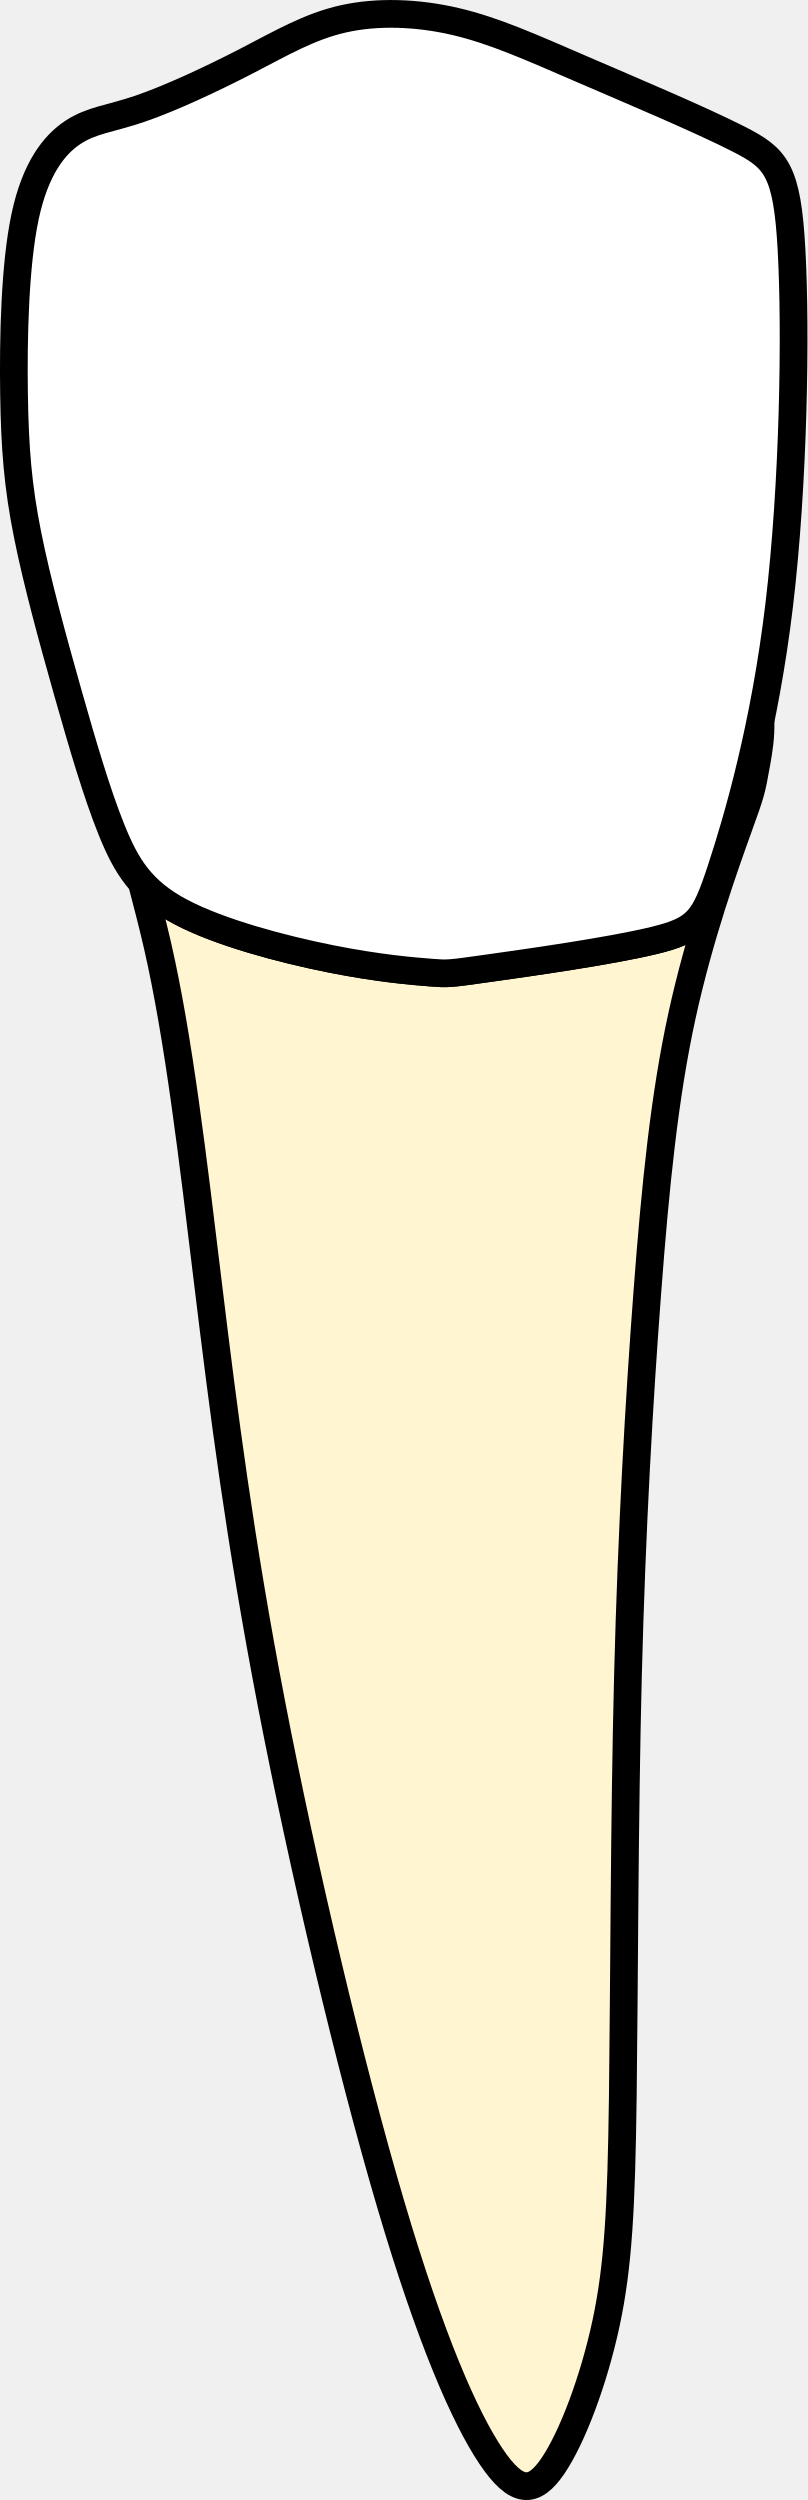
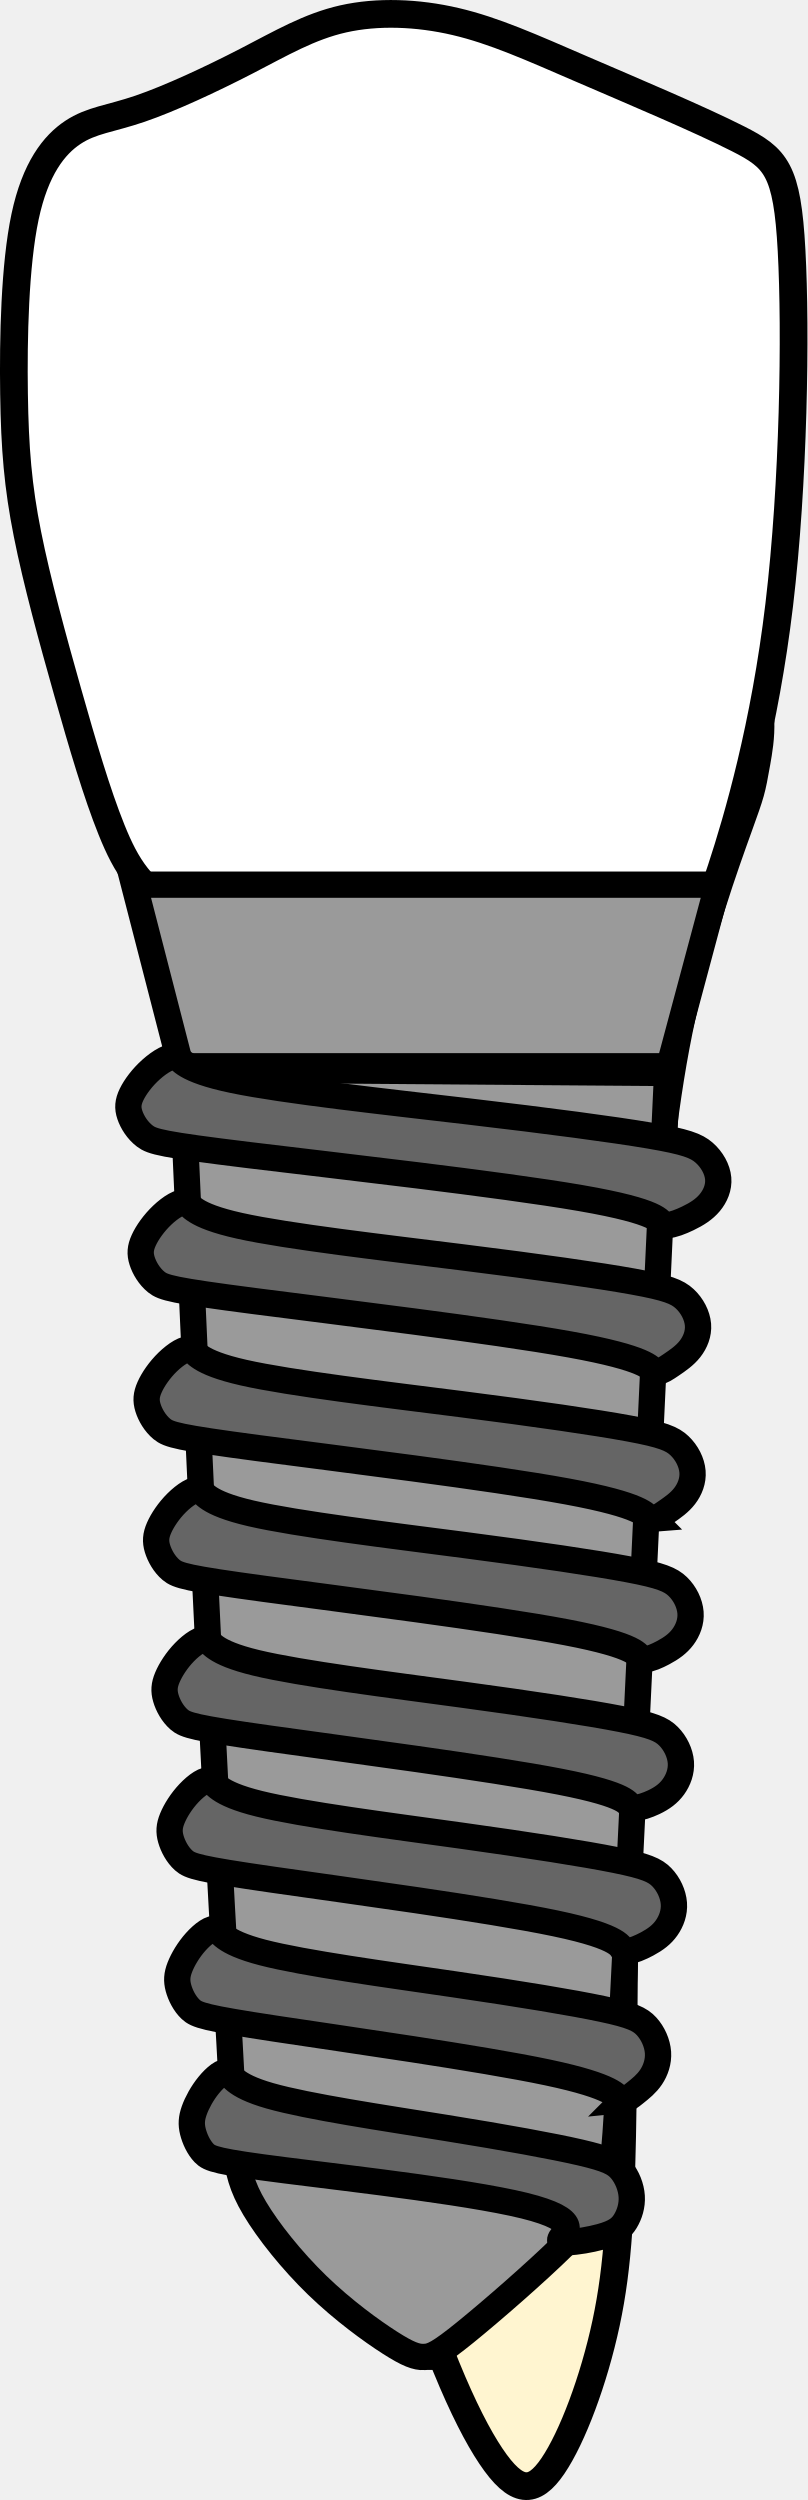
<svg xmlns="http://www.w3.org/2000/svg" width="29.136" height="90.206" viewBox="0 0 29.136 90.206" version="1.1" id="svg1" xml:space="preserve">
  <path id="tooth_35_root" style="fill:#fff5d0;fill-opacity:1;stroke:#000000;stroke-width:1;stroke-dasharray:none" d="m 27.439,26.005 c 0.022,0.586 -0.072,1.114 -0.14,1.5 -0.188,1.056 -0.188,1.055 -0.657,2.357 -0.469,1.302 -1.407,3.907 -2.037,6.799 -0.63,2.893 -0.954,6.074 -1.249,9.981 -0.295,3.907 -0.563,8.539 -0.698,13.817 -0.134,5.278 -0.133,11.201 -0.186,15.204 -0.054,4.003 -0.161,6.087 -0.603,8.157 -0.443,2.07 -1.22,4.127 -1.918,5.156 -0.698,1.028 -1.315,1.027 -2.241,-0.357 -0.926,-1.385 -2.16,-4.154 -3.622,-9.117 C 12.624,74.539 10.935,67.384 9.795,61.476 8.655,55.567 8.064,50.906 7.514,46.382 6.964,41.858 6.455,37.472 5.677,34.086 c -0.186,-0.809 -0.385,-1.553 -0.567,-2.259 0.355,0.398 0.796,0.749 1.401,1.07 1.404,0.746 3.66,1.347 5.412,1.697 1.752,0.35 2.998,0.45 3.621,0.499 0.623,0.049 0.623,0.049 2.085,-0.157 1.462,-0.206 4.386,-0.618 5.969,-1.002 1.583,-0.384 1.824,-0.74 2.427,-2.577 0.392,-1.194 0.937,-3.021 1.414,-5.352 z" />
  <path style="fill:#ffffff;fill-opacity:1;stroke:#000000;stroke-width:1;stroke-dasharray:none" d="m 17.628,34.936 c 1.462,-0.206 4.386,-0.617 5.969,-1.001 1.583,-0.384 1.824,-0.74 2.428,-2.577 0.604,-1.837 1.569,-5.154 2.092,-9.541 0.523,-4.387 0.604,-9.843 0.445,-12.774 C 28.404,6.112 28.007,5.706 26.622,5.004 25.238,4.302 22.867,3.303 21.015,2.504 19.163,1.704 17.83,1.103 16.443,0.778 15.056,0.453 13.615,0.405 12.386,0.681 11.158,0.958 10.143,1.559 8.886,2.208 c -1.257,0.649 -2.755,1.347 -3.837,1.716 -1.081,0.368 -1.745,0.407 -2.419,0.853 -0.673,0.446 -1.356,1.299 -1.726,3.044 -0.37,1.745 -0.427,4.381 -0.398,6.378 0.029,1.997 0.142,3.354 0.484,5.07 0.341,1.716 0.911,3.79 1.451,5.7 0.541,1.91 1.053,3.654 1.584,4.973 0.531,1.318 1.081,2.21 2.485,2.957 1.404,0.746 3.661,1.347 5.413,1.697 1.752,0.35 2.997,0.448 3.62,0.497 0.623,0.049 0.623,0.049 2.085,-0.157 z" id="tooth_35_crown" />
-   <g id="tooth_35_implant" style="display: none">
+   <g id="tooth_35_implant">
    <path id="tooth_35_implant-1" style="fill:#9a9a9a;fill-opacity:1;stroke:#000000;stroke-width:0.949;stroke-dasharray:none" d="m 15.302,85.047 c -0.281,0.007 -0.577,-0.097 -1.236,-0.519 -0.659,-0.422 -1.681,-1.163 -2.615,-2.066 C 10.518,81.558 9.673,80.492 9.191,79.684 8.71,78.877 8.592,78.328 8.518,77.639 8.444,76.95 8.416,76.12 8.282,73.727 8.149,71.335 7.91,67.381 7.607,61.263 7.303,55.145 6.932,46.863 6.562,38.582 l 17.51,0.133 c -0.252,5.422 -0.503,10.843 -0.807,17.243 -0.304,6.4 -0.658,13.776 -0.865,17.769 -0.207,3.992 -0.267,4.601 -0.482,5.179 -0.215,0.578 -0.586,1.126 -1.578,2.104 -0.993,0.978 -2.608,2.383 -3.549,3.146 -0.941,0.763 -1.207,0.883 -1.489,0.89 z M 6.527,38.474 4.838,31.921 H 25.903 l -1.756,6.553 z" />
    <path id="tooth_35_implant-2" style="fill:#656565;fill-opacity:1;stroke:#000000;stroke-width:0.949;stroke-dasharray:none" d="m 20.507,80.903 c -0.187,0.005 -0.308,-0.019 -0.294,-0.088 0.038,-0.182 0.888,-0.604 -0.926,-1.132 -1.814,-0.529 -6.512,-1.057 -8.989,-1.372 C 7.821,77.997 7.564,77.896 7.365,77.69 7.166,77.484 7.025,77.172 6.96,76.91 6.896,76.648 6.909,76.434 7.008,76.153 c 0.1,-0.281 0.287,-0.628 0.525,-0.919 0.238,-0.292 0.527,-0.527 0.676,-0.455 0.148,0.072 0.155,0.451 1.532,0.844 1.377,0.393 4.125,0.799 6.336,1.155 2.211,0.356 3.888,0.663 4.866,0.89 0.979,0.227 1.259,0.375 1.472,0.63 0.213,0.254 0.358,0.614 0.379,0.951 0.021,0.337 -0.081,0.653 -0.229,0.897 -0.148,0.243 -0.344,0.415 -0.905,0.567 -0.351,0.095 -0.844,0.182 -1.155,0.19 z m 1.977,-5.125 c -0.04,0.004 -0.077,-0.005 -0.108,-0.029 -0.126,-0.098 -0.177,-0.454 -2.617,-0.97 C 17.318,74.263 12.491,73.587 9.936,73.199 7.381,72.811 7.099,72.709 6.881,72.505 6.663,72.3 6.51,71.992 6.439,71.731 c -0.07,-0.261 -0.057,-0.473 0.052,-0.753 0.109,-0.279 0.313,-0.625 0.573,-0.915 0.26,-0.29 0.578,-0.524 0.74,-0.452 0.162,0.072 0.169,0.449 1.674,0.84 1.505,0.391 4.506,0.795 6.922,1.149 2.416,0.354 4.247,0.658 5.317,0.884 1.069,0.226 1.377,0.375 1.61,0.628 0.233,0.253 0.391,0.609 0.415,0.945 0.023,0.335 -0.088,0.648 -0.25,0.89 -0.162,0.242 -0.377,0.413 -0.584,0.578 -0.155,0.124 -0.306,0.243 -0.425,0.254 z m 0.158,-5.375 c -0.061,0.004 -0.111,-0.003 -0.144,-0.027 -0.132,-0.098 0.005,-0.459 -2.458,-0.976 -2.463,-0.517 -7.526,-1.191 -10.206,-1.578 -2.68,-0.387 -2.976,-0.488 -3.205,-0.692 -0.228,-0.204 -0.389,-0.512 -0.463,-0.771 -0.074,-0.26 -0.062,-0.47 0.052,-0.749 0.114,-0.278 0.329,-0.624 0.603,-0.913 0.273,-0.289 0.605,-0.522 0.776,-0.45 0.17,0.072 0.179,0.449 1.758,0.838 1.578,0.39 4.726,0.792 7.26,1.145 2.534,0.353 4.456,0.655 5.577,0.88 1.122,0.225 1.445,0.374 1.689,0.626 0.244,0.252 0.409,0.608 0.434,0.942 0.025,0.334 -0.093,0.645 -0.263,0.886 -0.17,0.241 -0.394,0.413 -0.707,0.58 -0.235,0.125 -0.519,0.248 -0.703,0.261 z m 0.267,-5.173 c -0.06,-2.73e-4 -0.108,-0.011 -0.142,-0.035 -0.135,-0.098 -0.024,-0.413 -2.56,-0.907 C 17.67,63.794 12.484,63.121 9.74,62.734 6.996,62.348 6.694,62.248 6.46,62.044 6.226,61.84 6.06,61.534 5.985,61.275 5.909,61.015 5.922,60.804 6.039,60.526 6.156,60.248 6.376,59.903 6.656,59.615 6.936,59.327 7.276,59.093 7.45,59.165 c 0.174,0.071 0.183,0.447 1.799,0.836 1.616,0.389 4.838,0.793 7.433,1.145 2.595,0.352 4.562,0.653 5.711,0.878 1.149,0.225 1.479,0.372 1.728,0.623 0.25,0.251 0.421,0.607 0.446,0.94 0.025,0.333 -0.095,0.645 -0.269,0.886 -0.174,0.241 -0.403,0.41 -0.709,0.555 -0.229,0.108 -0.503,0.203 -0.682,0.202 z m 0.369,-5.361 c -0.057,0.002 -0.105,-0.009 -0.14,-0.033 -0.14,-0.098 -0.067,-0.437 -2.715,-0.942 C 17.776,58.389 12.409,57.719 9.569,57.334 6.728,56.949 6.414,56.849 6.172,56.646 5.93,56.443 5.761,56.135 5.682,55.877 5.604,55.618 5.618,55.407 5.739,55.13 5.86,54.853 6.087,54.511 6.377,54.223 6.666,53.936 7.018,53.702 7.198,53.773 c 0.18,0.071 0.189,0.446 1.862,0.834 1.673,0.388 5.01,0.79 7.696,1.141 2.686,0.351 4.72,0.651 5.909,0.876 1.189,0.224 1.532,0.373 1.791,0.623 0.259,0.251 0.433,0.606 0.459,0.938 0.026,0.333 -0.097,0.644 -0.277,0.884 -0.18,0.24 -0.418,0.408 -0.713,0.565 -0.221,0.118 -0.474,0.229 -0.646,0.236 z m 0.279,-5.062 c -0.045,0.004 -0.085,-0.005 -0.121,-0.029 -0.143,-0.097 -0.201,-0.452 -2.971,-0.963 C 17.695,53.303 12.211,52.635 9.31,52.251 6.409,51.866 6.09,51.766 5.843,51.563 5.596,51.36 5.42,51.054 5.34,50.795 5.26,50.537 5.275,50.328 5.399,50.051 5.522,49.774 5.756,49.431 6.051,49.144 6.347,48.857 6.705,48.625 6.889,48.696 c 0.184,0.071 0.193,0.445 1.902,0.832 1.709,0.387 5.117,0.788 7.861,1.138 2.744,0.35 4.824,0.652 6.038,0.876 1.214,0.224 1.562,0.371 1.826,0.621 0.264,0.25 0.445,0.604 0.471,0.936 0.027,0.332 -0.099,0.642 -0.284,0.882 -0.184,0.24 -0.428,0.408 -0.663,0.571 -0.176,0.123 -0.348,0.243 -0.484,0.254 z m 0.169,-5.308 c -0.046,0.004 -0.089,-0.005 -0.125,-0.029 -0.146,-0.097 -0.205,-0.449 -3.034,-0.959 C 17.739,48 12.143,47.331 9.181,46.946 6.219,46.562 5.893,46.463 5.641,46.261 c -0.252,-0.203 -0.431,-0.507 -0.513,-0.765 -0.082,-0.258 -0.068,-0.468 0.058,-0.744 0.126,-0.276 0.365,-0.618 0.667,-0.905 0.302,-0.287 0.667,-0.519 0.855,-0.448 0.188,0.071 0.199,0.445 1.943,0.832 1.745,0.387 5.224,0.786 8.025,1.136 2.801,0.35 4.924,0.65 6.163,0.874 1.24,0.224 1.596,0.371 1.866,0.621 0.27,0.25 0.452,0.603 0.48,0.934 0.027,0.331 -0.102,0.64 -0.29,0.88 -0.188,0.239 -0.436,0.408 -0.676,0.571 -0.18,0.122 -0.356,0.241 -0.494,0.252 z m 0.359,-5.294 c -0.064,0.003 -0.118,-0.007 -0.156,-0.031 C 23.774,44.076 23.865,43.733 20.949,43.229 18.033,42.724 12.109,42.06 8.974,41.678 5.84,41.295 5.495,41.195 5.228,40.994 4.961,40.792 4.772,40.487 4.686,40.231 4.599,39.974 4.615,39.765 4.748,39.49 4.882,39.215 5.133,38.875 5.453,38.59 5.772,38.304 6.159,38.073 6.358,38.144 c 0.199,0.071 0.21,0.443 2.056,0.828 1.846,0.385 5.53,0.784 8.494,1.132 2.964,0.348 5.21,0.647 6.522,0.869 1.312,0.223 1.689,0.368 1.975,0.617 0.285,0.249 0.48,0.6 0.509,0.93 0.029,0.33 -0.107,0.639 -0.306,0.878 -0.199,0.238 -0.461,0.406 -0.792,0.565 -0.248,0.119 -0.536,0.233 -0.73,0.242 z" />
  </g>
</svg>
